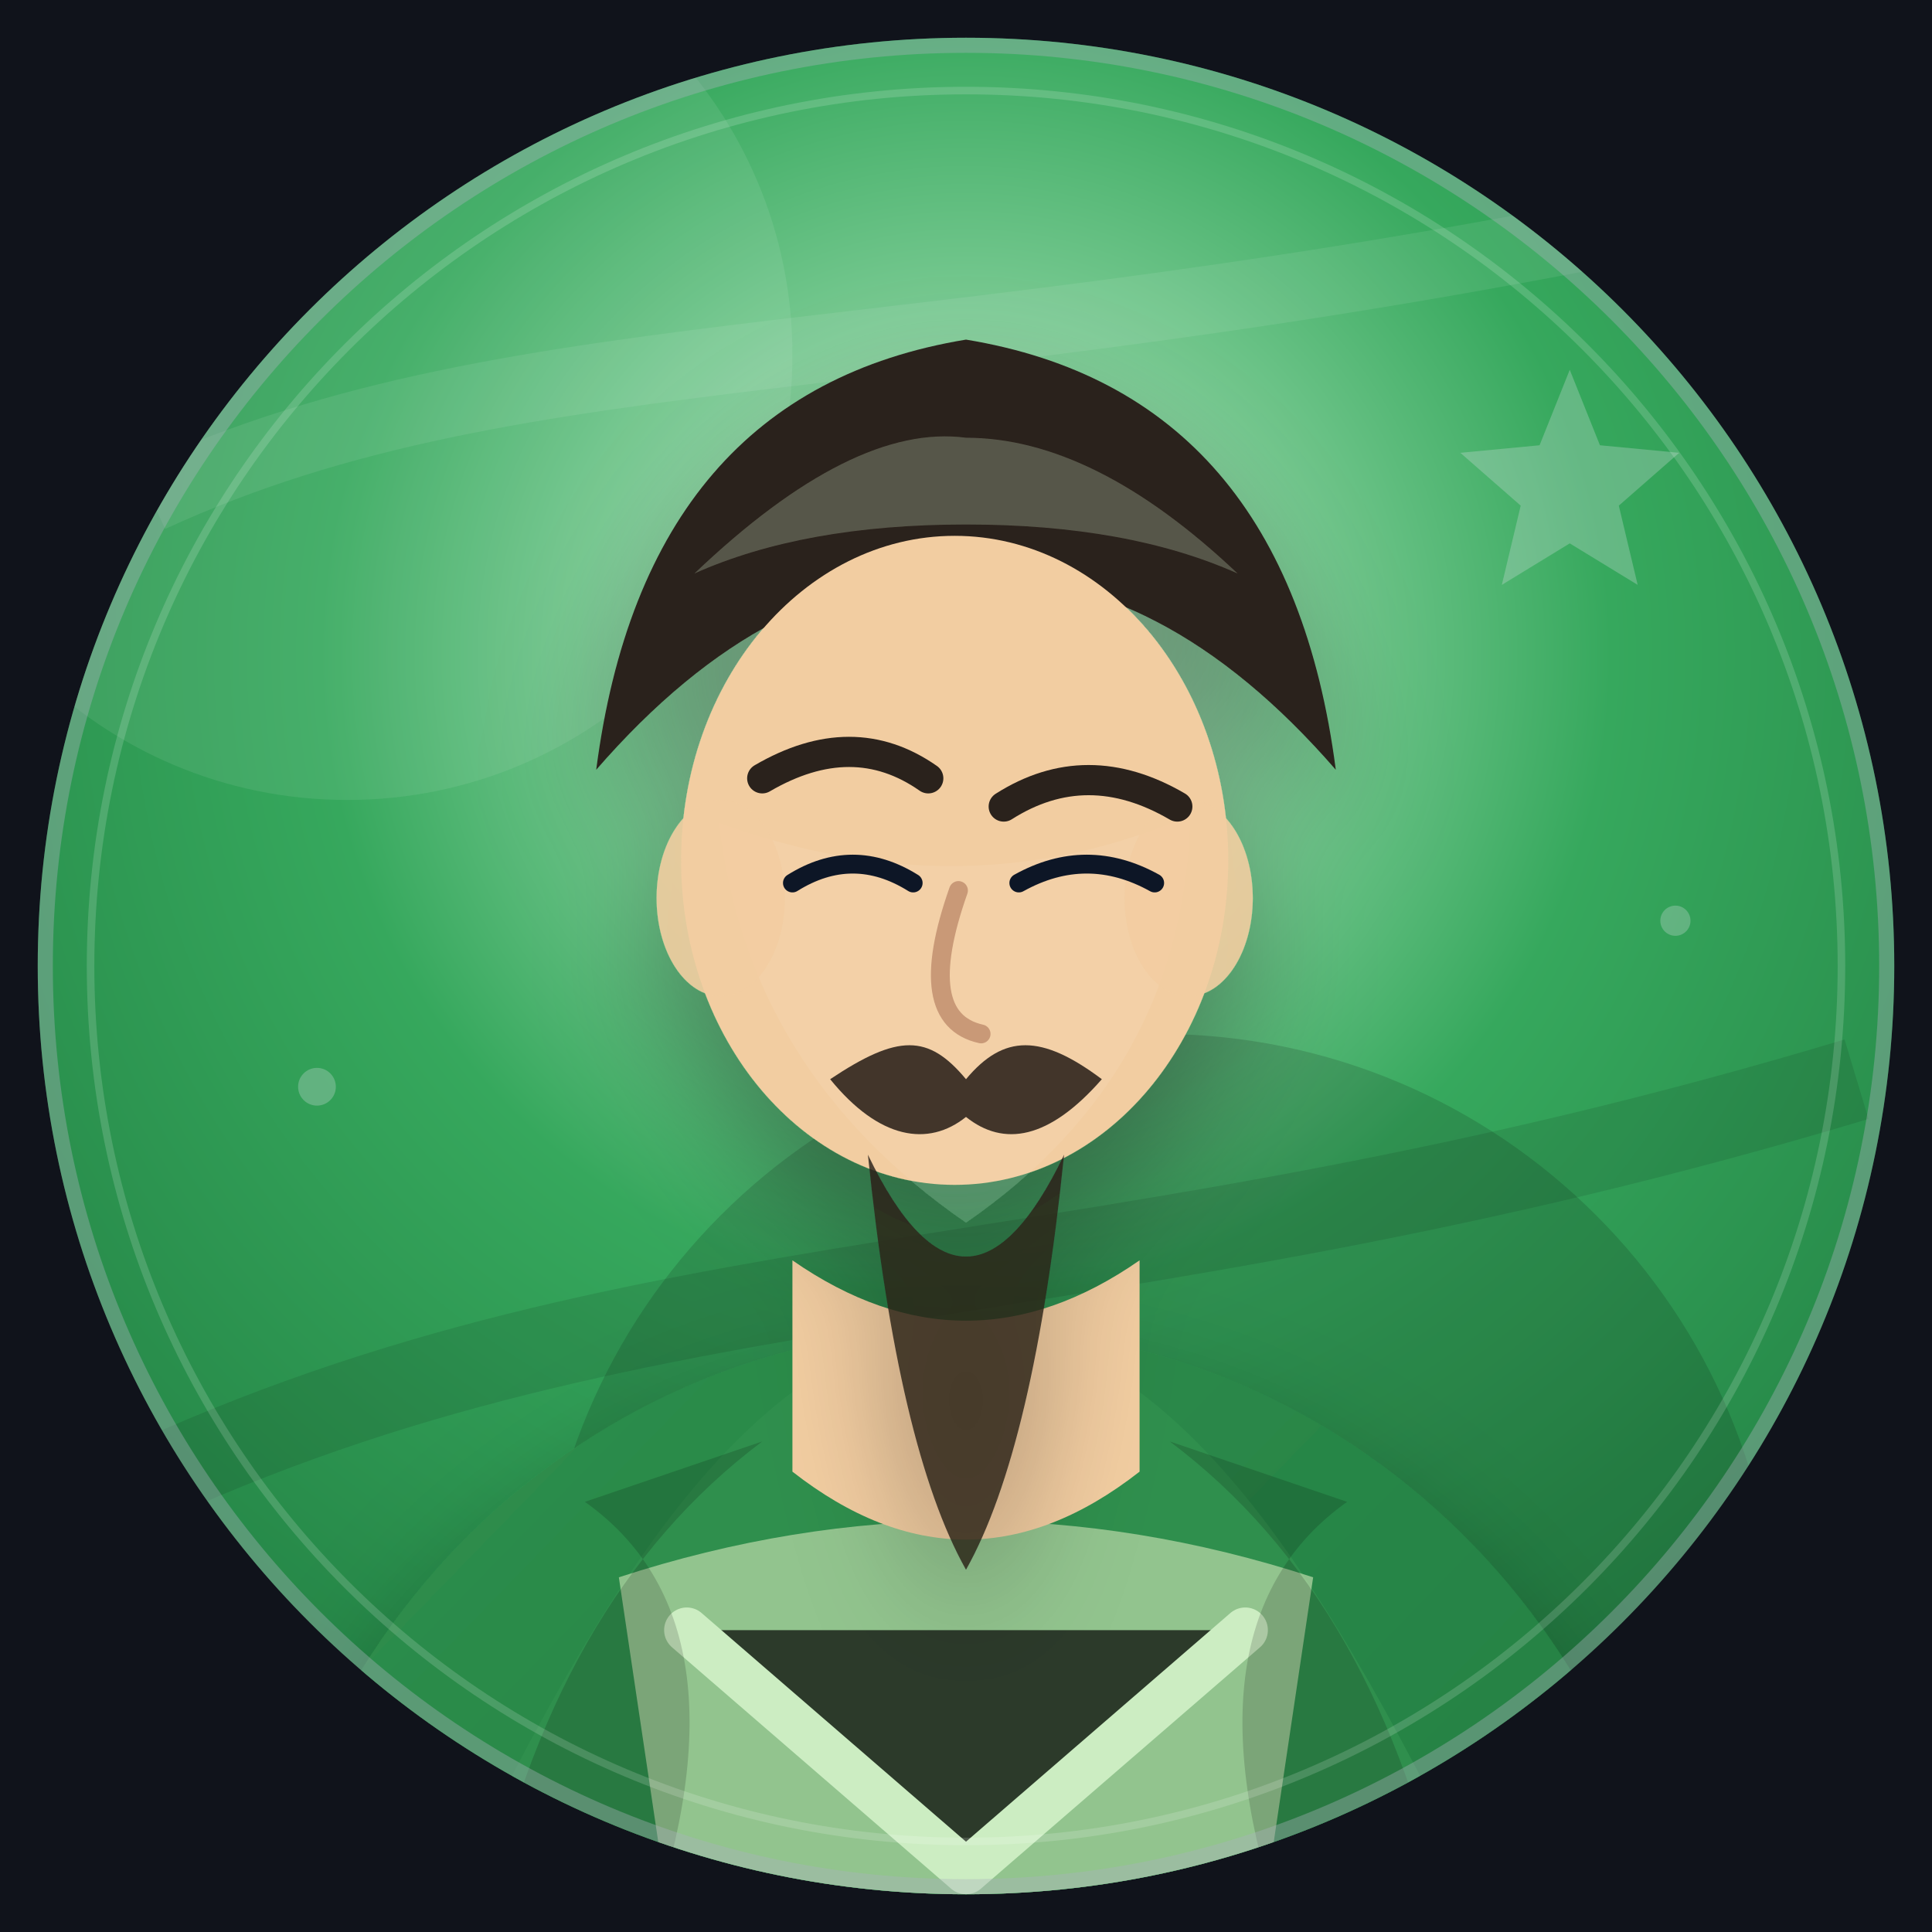
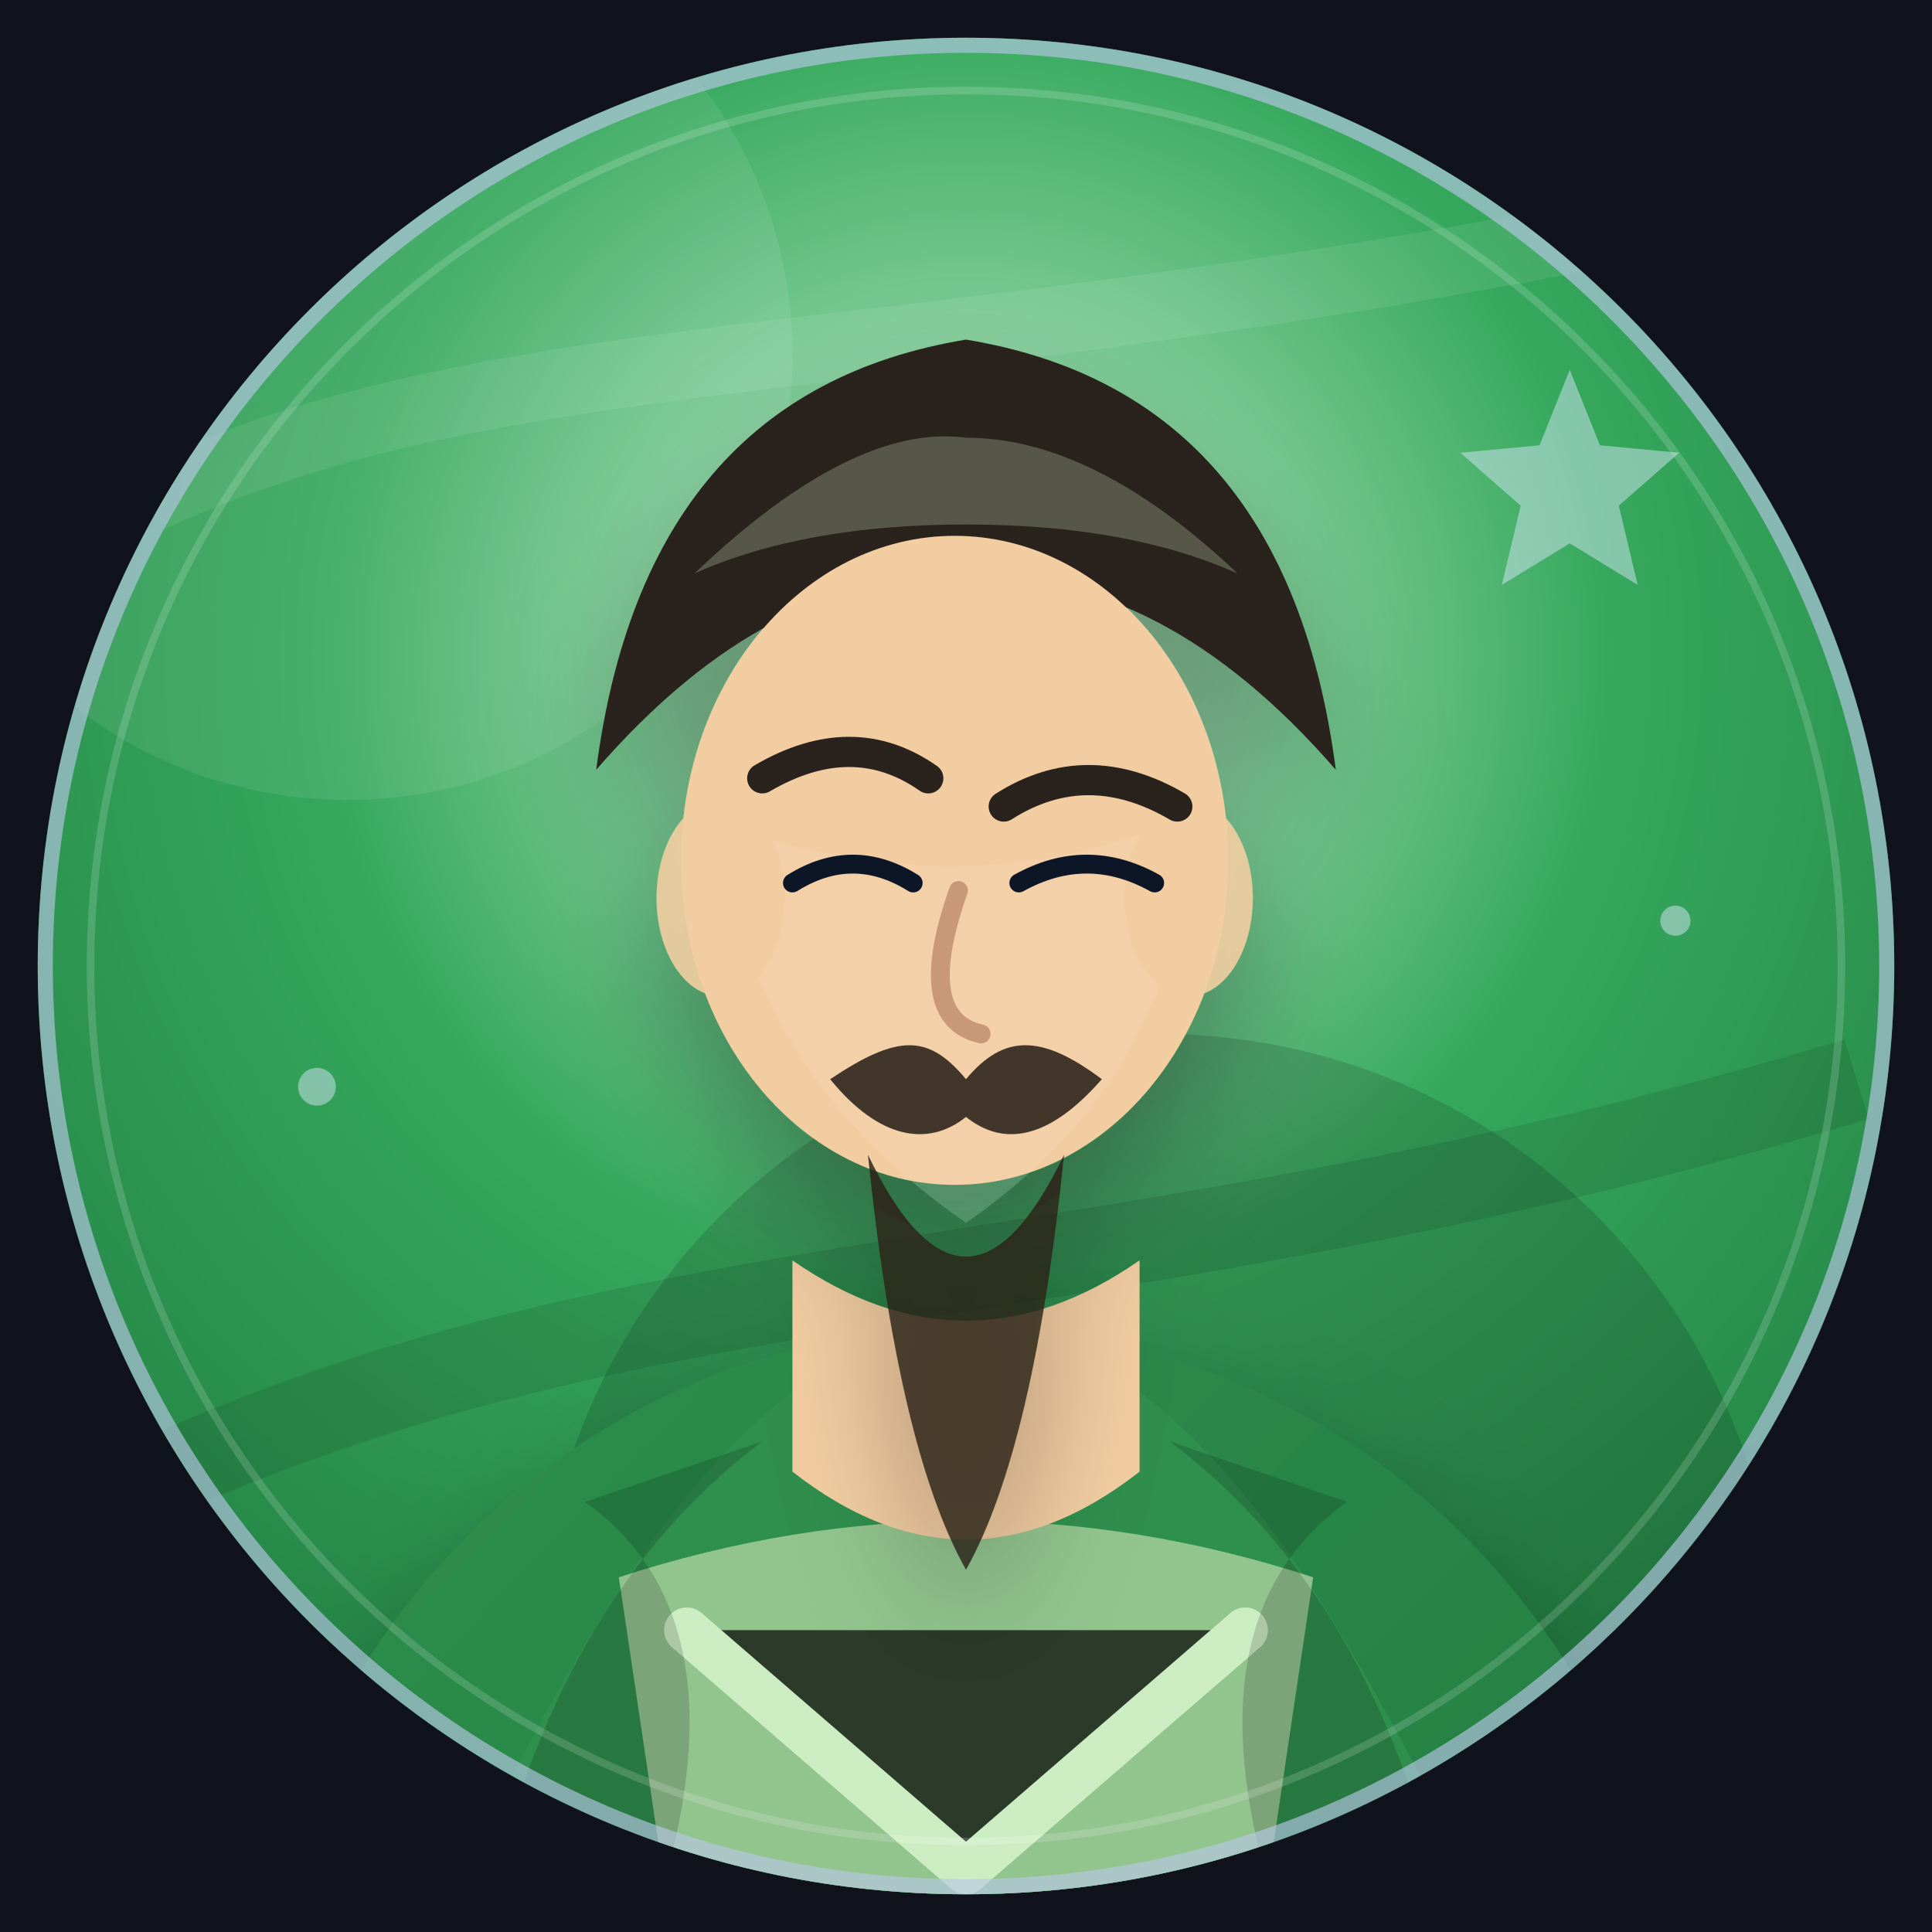
<svg xmlns="http://www.w3.org/2000/svg" viewBox="0 0 512 512" role="img" aria-label="董允 portrait">
  <defs>
    <radialGradient id="bg" cx="50%" cy="34%" r="72%">
      <stop offset="0%" stop-color="#c4f0ce" />
      <stop offset="46%" stop-color="#36a85d" />
      <stop offset="100%" stop-color="#1f7a3f" />
    </radialGradient>
    <linearGradient id="robe" x1="0%" y1="0%" x2="100%" y2="100%">
      <stop offset="0%" stop-color="#2f8f4d" />
      <stop offset="100%" stop-color="#1f7a3f" />
    </linearGradient>
    <filter id="softShadow" x="-20%" y="-20%" width="140%" height="150%">
      <feDropShadow dx="0" dy="16" stdDeviation="16" flood-color="#000" flood-opacity="0.32" />
    </filter>
    <clipPath id="round">
      <circle cx="256" cy="256" r="246" />
    </clipPath>
  </defs>
  <rect width="512" height="512" fill="#10131b" />
  <g clip-path="url(#round)">
    <rect width="512" height="512" fill="url(#bg)" />
    <circle cx="92" cy="94" r="118" fill="#fff" opacity="0.08" />
    <circle cx="307" cy="438" r="164" fill="#000" opacity="0.14" />
    <path d="M40 132 C140 86 244 102 472 52" stroke="#fff" stroke-width="18" opacity="0.08" fill="none" />
    <path d="M28 398 C168 330 286 348 492 286" stroke="#000" stroke-width="22" opacity="0.1" fill="none" />
-     <g opacity="0.28">
-       <path d="M416 98 l8 20 21 2 -16 14 5 21 -18 -11 -18 11 5 -21 -16 -14 21 -2Z" fill="#dfe3e8" />
-       <circle cx="84" cy="288" r="5" fill="#dfe3e8" />
-       <circle cx="444" cy="244" r="4" fill="#dfe3e8" />
+     <g opacity="0.48">
+       <path d="M416 98 l8 20 21 2 -16 14 5 21 -18 -11 -18 11 5 -21 -16 -14 21 -2Z" fill="#dce7ff" />
+       <circle cx="84" cy="288" r="5" fill="#dce7ff" />
+       <circle cx="444" cy="244" r="4" fill="#dce7ff" />
    </g>
    <ellipse cx="256" cy="548" rx="190" ry="196" fill="url(#robe)" filter="url(#softShadow)" />
    <path d="M114 514 C164 410 198 360 256 348 C314 360 348 410 398 514Z" fill="#2f8f4d" />
    <path d="M164 418 Q256 388 348 418 L334 512 H178Z" fill="#b8d8a8" opacity="0.72" />
    <path d="M182 432 L256 496 L330 432" stroke="#e4ffd9" stroke-width="12" stroke-linecap="round" stroke-linejoin="round" opacity="0.7" />
    <path d="M155 398 Q200 430 172 512 H128 Q146 424 202 382Z" fill="#000" opacity="0.16" />
    <path d="M357 398 Q312 430 340 512 H384 Q366 424 310 382Z" fill="#000" opacity="0.16" />
    <path d="M210 334 Q256 366 302 334 V390 Q256 426 210 390Z" fill="#f2cda1" />
    <g filter="url(#softShadow)">
      <path d="M158 204 Q171 104 256 90 Q341 104 354 204 Q308 151 256 153 Q204 151 158 204Z" fill="#2a211b" />
      <path d="M184 152 Q226 112 256 116 Q290 116 328 152 Q299 139 256 139 Q213 139 184 152Z" fill="#e4ffd9" opacity="0.24" />
      <ellipse cx="253" cy="228" rx="72.5" ry="86" fill="#f2cda1" />
      <path d="M190.5 218 Q256 242 315.5 216 Q314 284 256 324 Q198 284 190.5 218Z" fill="#fff" opacity="0.06" />
      <ellipse cx="191" cy="238" rx="17" ry="26" fill="#f2cda1" opacity="0.88" />
      <ellipse cx="315" cy="238" rx="17" ry="26" fill="#f2cda1" opacity="0.88" />
      <path d="M202 206.262 Q226 192.262 246 206.262" stroke="#2a211b" stroke-width="8" stroke-linecap="round" fill="none" />
      <path d="M266 213.738 Q288 199.738 312 213.738" stroke="#2a211b" stroke-width="8" stroke-linecap="round" fill="none" />
      <path d="M210 234 Q226 224 242 234" stroke="#111827" stroke-width="5" stroke-linecap="round" fill="none" />
      <path d="M270 234 Q288 224 306 234" stroke="#111827" stroke-width="5" stroke-linecap="round" fill="none" />
      <path d="M254 236 Q242 270 260 274" stroke="#a56b50" stroke-width="5" stroke-linecap="round" fill="none" opacity="0.55" />
      <path d="M220 286 C238 274 246 274 256 286 C266 274 276 274 292 286 C278 302 266 304 256 296 C246 304 233 302 220 286Z" fill="#2a211b" opacity="0.88" />
      <path d="M230 306 Q256 360 282 306 Q274 384 256 416 Q238 384 230 306Z" fill="#2a211b" opacity="0.82" />
    </g>
-     <circle cx="256" cy="256" r="246" fill="none" stroke="#aab2bd" stroke-width="8" opacity="0.38" />
+     <circle cx="256" cy="256" r="246" fill="none" stroke="#b9c7e7" stroke-width="8" opacity="0.64" />
    <circle cx="256" cy="256" r="232" fill="none" stroke="#fff" stroke-width="2" opacity="0.16" />
  </g>
</svg>
